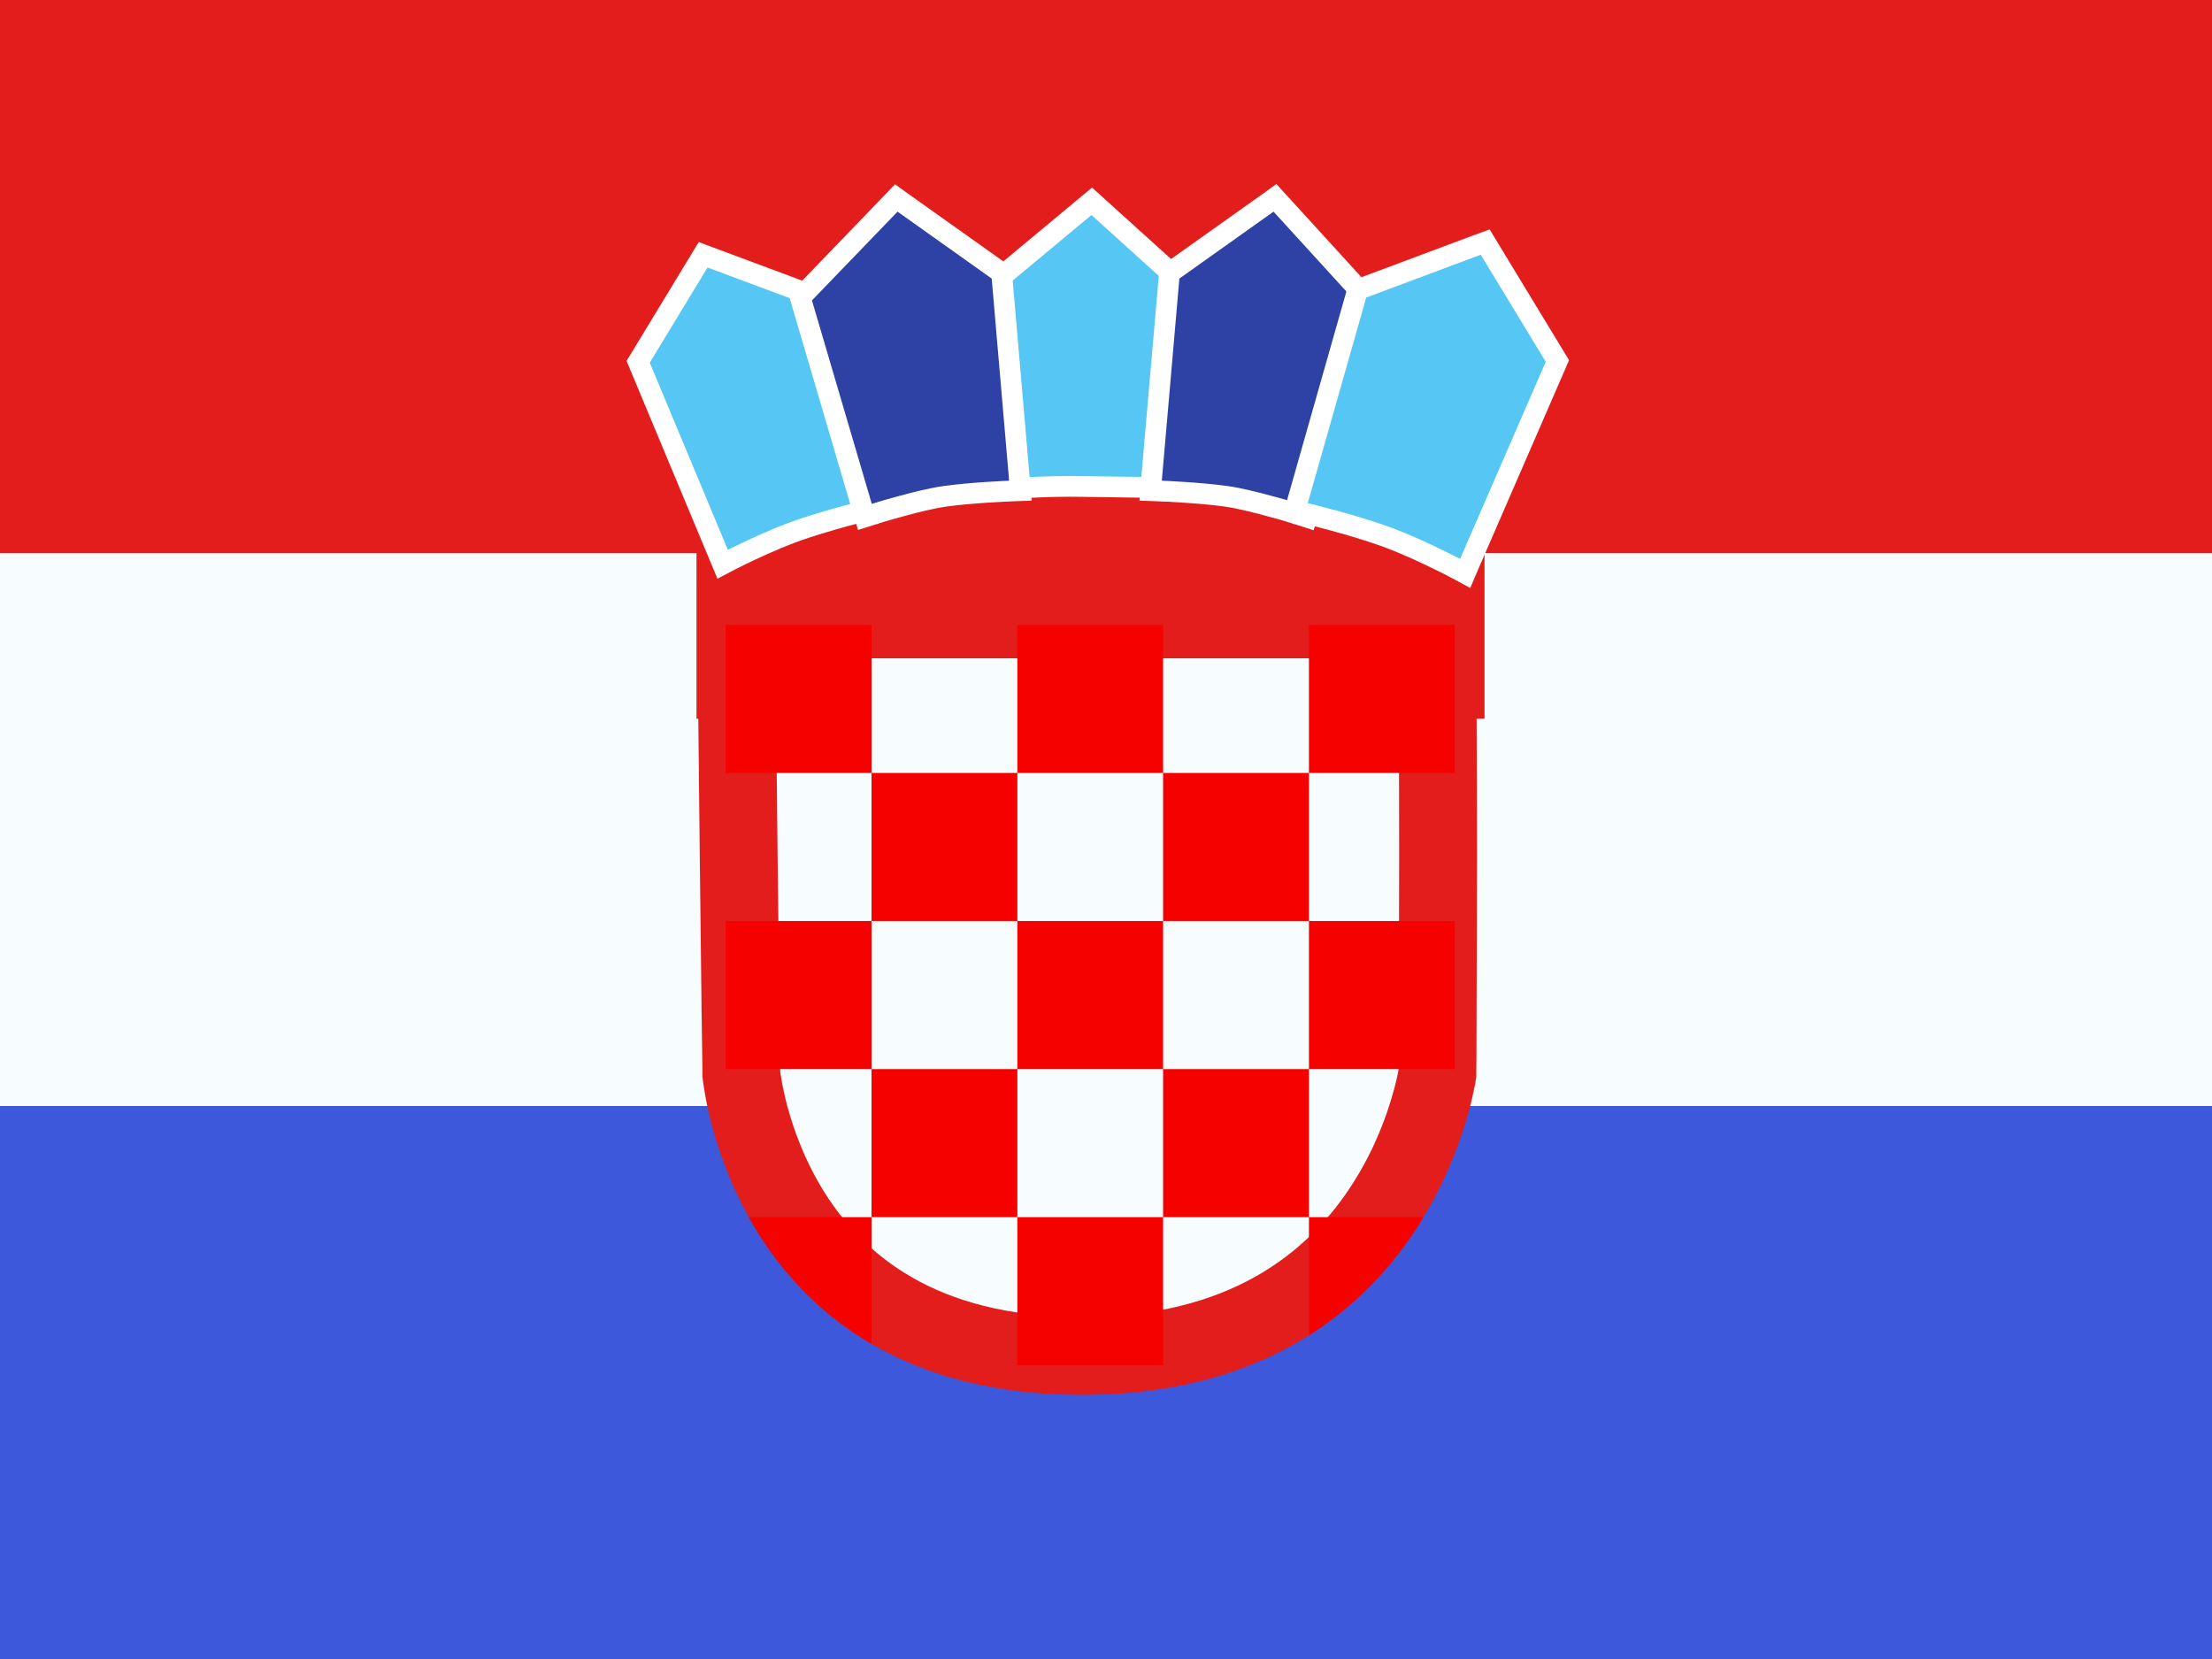
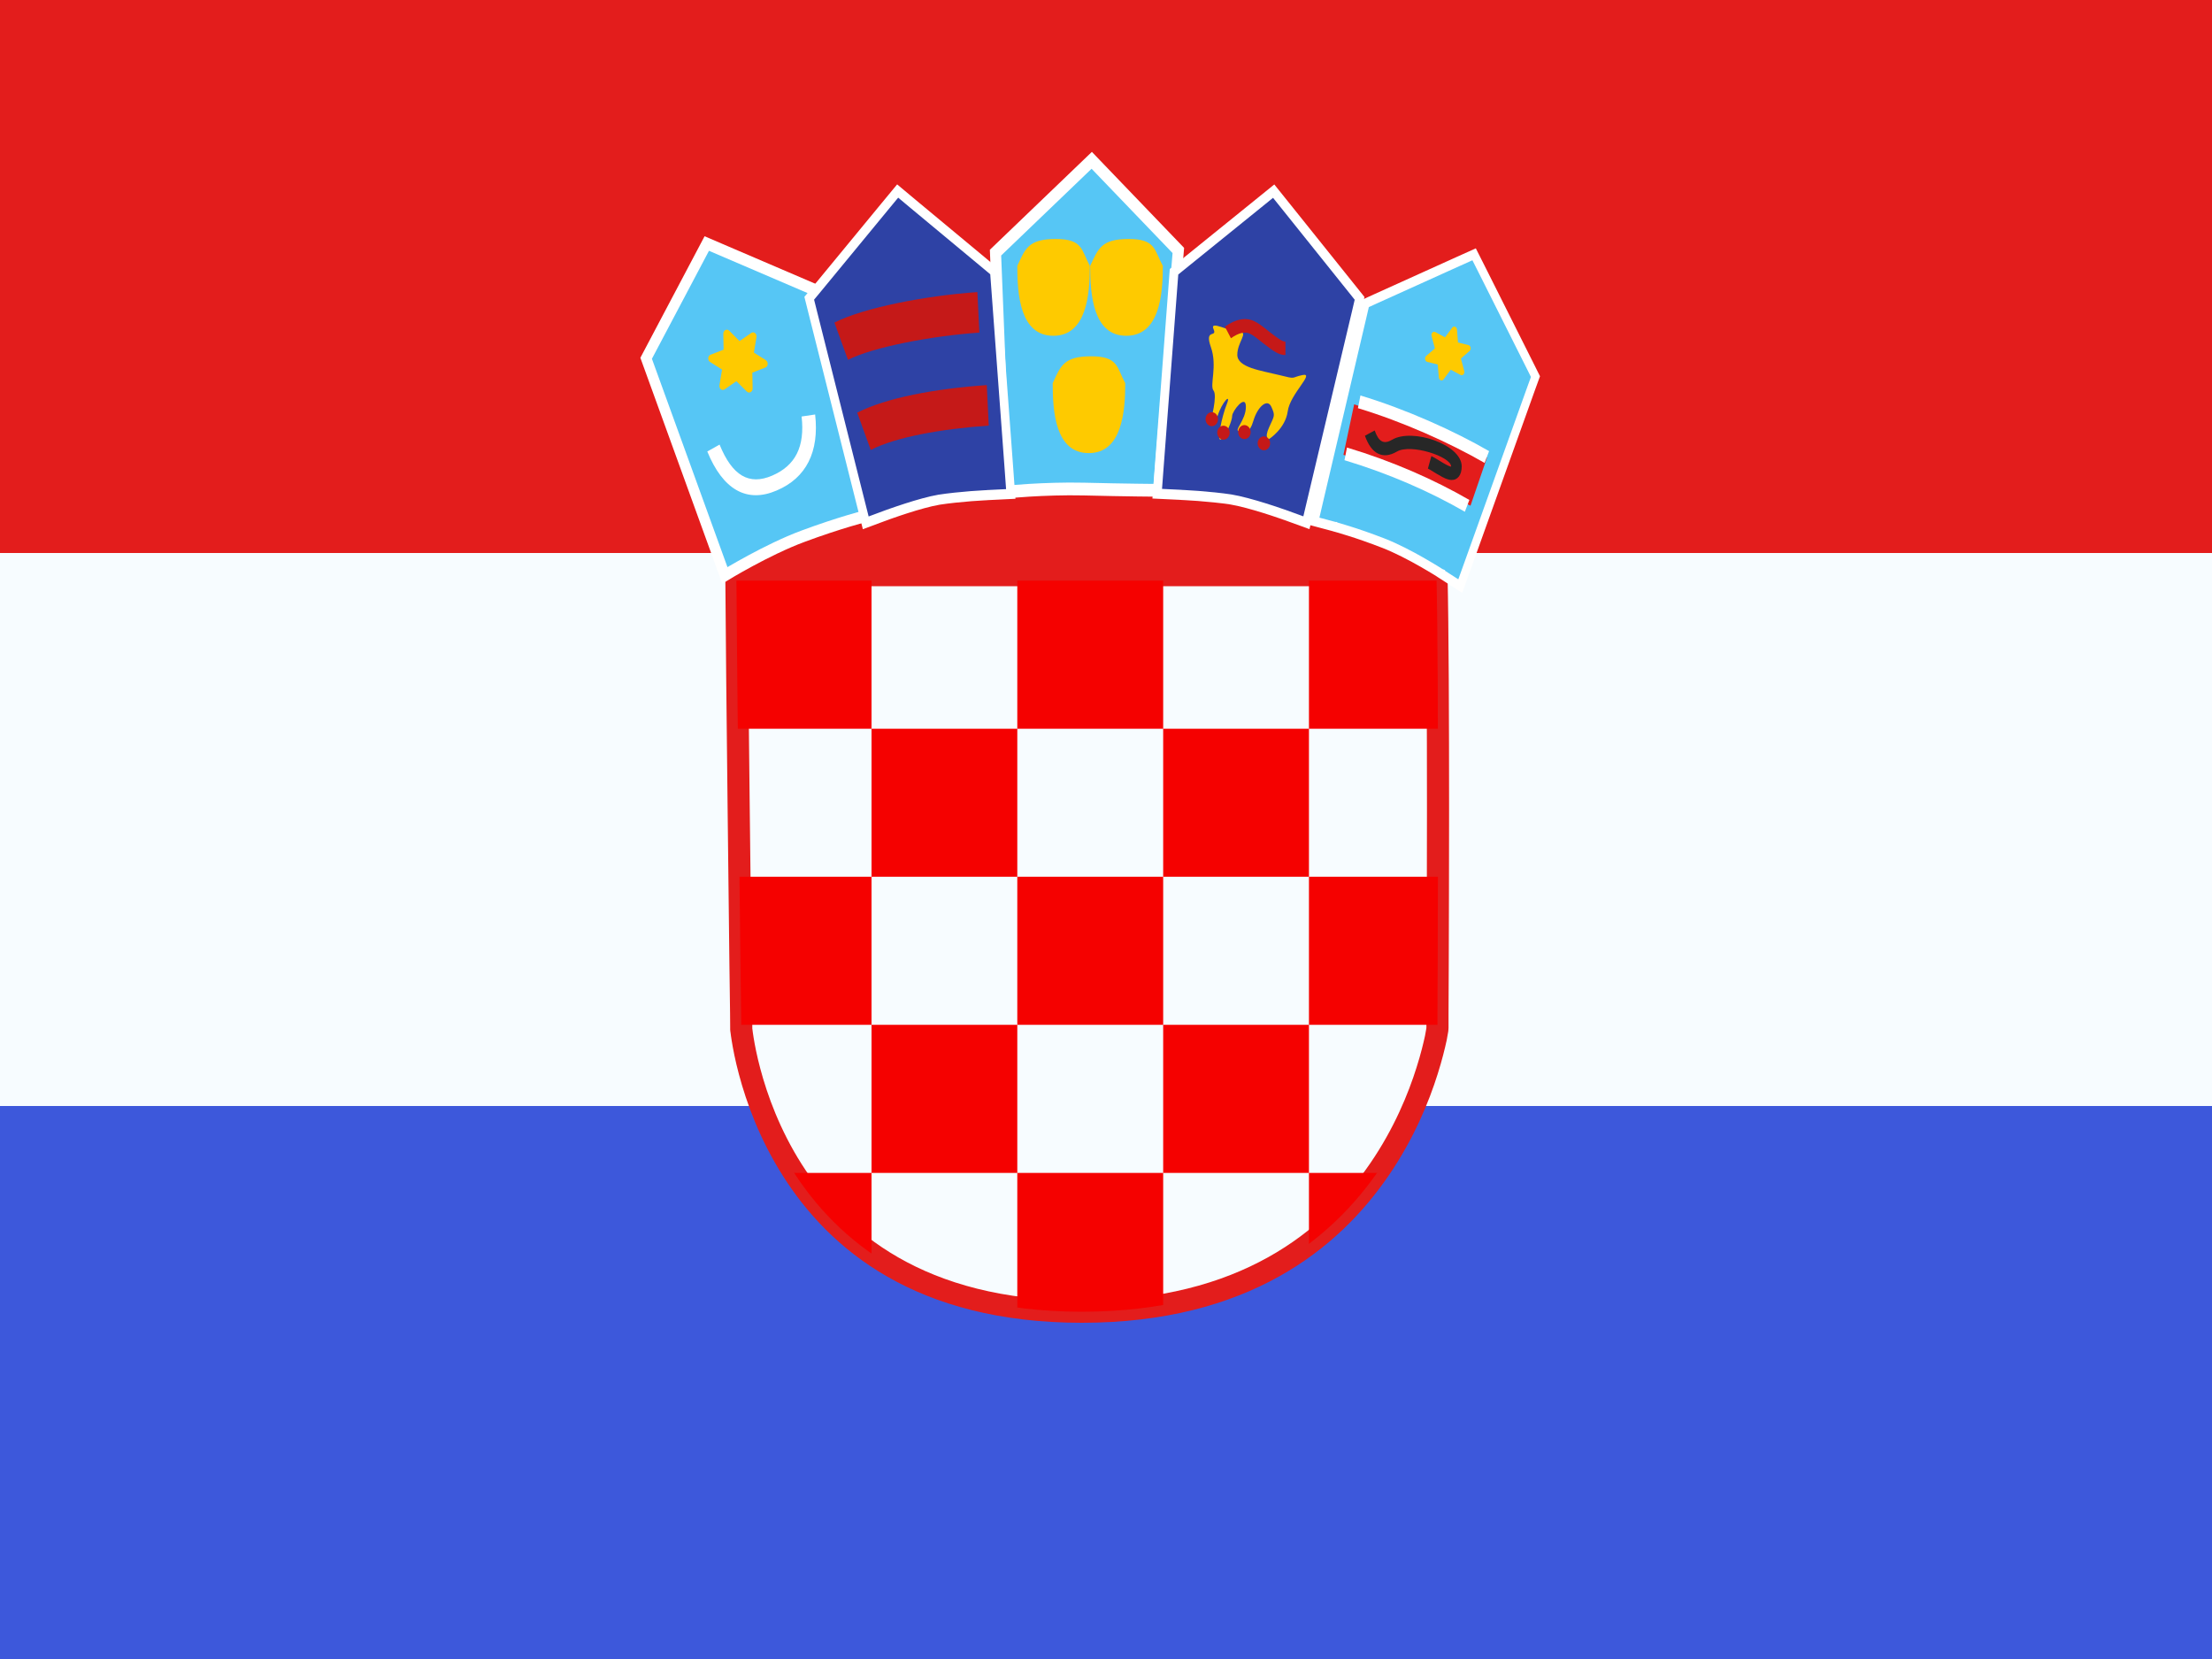
<svg xmlns="http://www.w3.org/2000/svg" fill="none" viewBox="0 0 16 12">
  <g clip-path="url(#HR_svg__a)">
    <path fill="#fff" d="M0 0H16V12H0z" />
    <path fill="#F7FCFF" fill-rule="evenodd" d="M0 0V12H16V0H0Z" clip-rule="evenodd" />
    <mask id="HR_svg__b" width="16" height="12" x="0" y="0" maskUnits="userSpaceOnUse" style="mask-type:luminance">
      <path fill="#fff" fill-rule="evenodd" d="M0 0V12H16V0H0Z" clip-rule="evenodd" />
    </mask>
    <g mask="url(#HR_svg__b)">
      <path fill="#E31D1C" fill-rule="evenodd" d="M0 0V4H16V0H0Z" clip-rule="evenodd" />
      <path fill="#3D58DB" fill-rule="evenodd" d="M0 8V12H16V8H0Z" clip-rule="evenodd" />
-       <path fill="#E31D1C" d="M5.038 3.199H10.738V5.199H5.038z" />
-       <path fill="#F7FCFF" stroke="#E31D1C" stroke-width=".563" d="M5.326 4.48H10.39C10.399 4.864 10.402 5.535 10.402 6.181C10.402 6.598 10.4 6.999 10.399 7.296L10.398 7.653L10.397 7.752L10.397 7.766L10.397 7.767C10.395 7.781 10.391 7.802 10.385 7.829C10.374 7.884 10.354 7.965 10.323 8.063C10.262 8.26 10.155 8.52 9.978 8.779C9.63 9.286 9 9.808 7.825 9.808C6.651 9.808 6.052 9.287 5.732 8.785C5.568 8.527 5.475 8.267 5.422 8.071C5.396 7.973 5.381 7.892 5.372 7.837C5.367 7.81 5.365 7.789 5.363 7.776L5.362 7.767L5.362 7.745L5.361 7.647L5.356 7.293C5.353 6.997 5.348 6.598 5.343 6.182C5.336 5.547 5.329 4.877 5.326 4.48ZM5.361 7.759C5.361 7.759 5.361 7.759 5.361 7.759L5.361 7.759Z" />
-       <mask id="HR_svg__c" width="6" height="7" x="5" y="4" maskUnits="userSpaceOnUse" style="mask-type:luminance">
-         <path fill="#fff" stroke="#fff" stroke-width=".563" d="M5.326 4.48H10.39C10.399 4.864 10.402 5.535 10.402 6.181C10.402 6.598 10.4 6.999 10.399 7.296L10.398 7.653L10.397 7.752L10.397 7.766L10.397 7.767C10.395 7.781 10.391 7.802 10.385 7.829C10.374 7.884 10.354 7.965 10.323 8.063C10.262 8.26 10.155 8.52 9.978 8.779C9.63 9.286 9 9.808 7.825 9.808C6.651 9.808 6.052 9.287 5.732 8.785C5.568 8.527 5.475 8.267 5.422 8.071C5.396 7.973 5.381 7.892 5.372 7.837C5.367 7.81 5.365 7.789 5.363 7.776L5.362 7.767L5.362 7.745L5.361 7.647L5.356 7.293C5.353 6.997 5.348 6.598 5.343 6.182C5.336 5.547 5.329 4.877 5.326 4.48ZM5.361 7.759C5.361 7.759 5.361 7.759 5.361 7.759L5.361 7.759Z" />
-       </mask>
-       <g mask="url(#HR_svg__c)">
-         <path fill="#F50100" fill-rule="evenodd" d="M5.249 4.52H6.304V5.591H5.249V4.52ZM7.359 5.591H6.304V6.662H5.249V7.733H6.304V8.804H5.249V9.875H6.304V8.804H7.359V9.875H8.413V8.804H9.468V9.875H10.523V8.804H9.468V7.733H10.523V6.662H9.468V5.591H10.523V4.52H9.468V5.591H8.413V4.52H7.359V5.591ZM7.359 6.662V5.591H8.413V6.662H7.359ZM7.359 7.733V6.662H6.304V7.733H7.359ZM8.413 7.733V8.804H7.359V7.733H8.413ZM8.413 7.733V6.662H9.468V7.733H8.413Z" clip-rule="evenodd" />
+       <g transform="scale(.8) translate(0 -.4)">
+         <path fill="#E31D1C" stroke="#E31D1C" stroke-linejoin="round" stroke-width=".2" d="M6.658 3.998H12.988V5.598H6.658z" />
+         <path fill="#F7FCFF" stroke="#E31D1C" stroke-linejoin="round" stroke-width=".2" d="M6.658 5.6H12.988C12.999 6.08 13.002 6.919 13.002 7.726C13.002 8.247 13 8.749 12.999 9.12L12.997 9.566L12.997 9.69L12.996 9.707L12.996 9.709C12.993 9.726 12.989 9.752 12.982 9.787C12.967 9.855 12.943 9.956 12.904 10.079C12.827 10.325 12.694 10.65 12.472 10.974C12.038 11.608 11.25 12.26 9.781 12.26C8.314 12.26 7.564 11.609 7.165 10.981C6.96 10.659 6.843 10.334 6.778 10.089C6.745 9.966 6.726 9.865 6.715 9.797C6.709 9.762 6.706 9.736 6.704 9.72L6.702 9.709L6.702 9.681L6.701 9.559L6.695 9.116C6.691 8.747 6.685 8.247 6.679 7.728C6.67 6.934 6.661 6.096 6.658 5.6ZM6.701 9.699C6.701 9.699 6.701 9.699 6.701 9.699L6.701 9.699Z" />
+         <mask id="HR_svg__c" width="8" height="8" x="6" y="5" maskUnits="userSpaceOnUse" style="mask-type:luminance">
+           <path fill="#fff" stroke="#fff" stroke-width="0" d="M6.658 5.6H12.988C12.999 6.08 13.002 6.919 13.002 7.726C13.002 8.247 13 8.749 12.999 9.12L12.997 9.566L12.997 9.69L12.996 9.707L12.996 9.709C12.993 9.726 12.989 9.752 12.982 9.787C12.967 9.855 12.943 9.956 12.904 10.079C12.827 10.325 12.694 10.65 12.472 10.974C12.038 11.608 11.25 12.26 9.781 12.26C8.314 12.26 7.564 11.609 7.165 10.981C6.96 10.659 6.843 10.334 6.778 10.089C6.745 9.966 6.726 9.865 6.715 9.797C6.709 9.762 6.706 9.736 6.704 9.72L6.702 9.709L6.702 9.681L6.701 9.559L6.695 9.116C6.691 8.747 6.685 8.247 6.679 7.728C6.67 6.934 6.661 6.096 6.658 5.6ZM6.701 9.699C6.701 9.699 6.701 9.699 6.701 9.699L6.701 9.699Z" />
+         </mask>
+         <g mask="url(#HR_svg__c)">
+           <path fill="#F50100" fill-rule="evenodd" d="M6.562 5.65H7.88V6.989H6.562V5.65ZM9.198 6.989H7.88V8.327H6.562V9.666L7.88 9.666V11.005H6.562V12.343H7.88V11.005H9.198V12.343H10.517V11.005H11.835V12.343H13.153V11.005H11.835V9.666L13.153 9.666V8.327H11.835V6.989H13.153V5.65H11.835V6.989H10.517V5.65H9.198V6.989ZM9.198 8.327V6.989H10.517V8.327H9.198ZM9.198 9.666V8.327H7.88V9.666H9.198ZM10.517 9.666V11.005H9.198V9.666H10.517ZM10.517 9.666V8.327H11.835V9.666H10.517Z" clip-rule="evenodd" />
+         </g>
      </g>
-       <path fill="#56C6F5" fill-rule="evenodd" stroke="#fff" stroke-width=".15" d="M5.227 4.081C5.227 4.081 5.553 3.907 5.831 3.817 6.109 3.727 6.329 3.678 6.329 3.678L5.915 2.152 5.086 1.843 4.616 2.617 5.227 4.081zM7.27 3.538C7.27 3.538 7.549 3.513 7.841 3.519 8.133 3.524 8.381 3.526 8.381 3.526L8.523 2.022 7.897 1.456 7.201 2.035 7.27 3.538z" clip-rule="evenodd" />
-       <path fill="#2E42A5" stroke="#fff" stroke-width=".15" d="M6.234 3.666L6.256 3.739L6.329 3.716L6.329 3.716L6.329 3.716L6.329 3.716L6.33 3.716L6.332 3.715L6.343 3.712L6.381 3.7C6.414 3.69 6.46 3.677 6.512 3.663C6.616 3.634 6.742 3.603 6.834 3.59C6.928 3.577 7.045 3.567 7.139 3.561C7.186 3.558 7.227 3.556 7.256 3.554L7.291 3.553L7.3 3.552L7.302 3.552L7.303 3.552L7.303 3.552L7.303 3.552L7.303 3.552L7.381 3.549L7.374 3.471L7.248 2.008L7.245 1.974L7.217 1.954L6.536 1.47L6.483 1.432L6.438 1.479L5.819 2.121L5.789 2.152L5.801 2.194L6.234 3.666Z" />
-       <mask width="3" height="3" x="5" y="1" maskUnits="userSpaceOnUse" style="mask-type:luminance">
-         <path fill="#fff" stroke="#fff" stroke-width=".15" d="M6.234 3.666L6.256 3.739L6.329 3.716L6.329 3.716L6.329 3.716L6.329 3.716L6.33 3.716L6.332 3.715L6.343 3.712L6.381 3.7C6.414 3.69 6.46 3.677 6.512 3.663C6.616 3.634 6.742 3.603 6.834 3.59C6.928 3.577 7.045 3.567 7.139 3.561C7.186 3.558 7.227 3.556 7.256 3.554L7.291 3.553L7.3 3.552L7.302 3.552L7.303 3.552L7.303 3.552L7.303 3.552L7.303 3.552L7.381 3.549L7.374 3.471L7.248 2.008L7.245 1.974L7.217 1.954L6.536 1.47L6.483 1.432L6.438 1.479L5.819 2.121L5.789 2.152L5.801 2.194L6.234 3.666Z" />
-       </mask>
-       <path fill="#2E42A5" stroke="#fff" stroke-width=".15" d="M9.47 3.664L9.45 3.74L9.375 3.716L9.375 3.716L9.375 3.716L9.375 3.716L9.374 3.716L9.372 3.715L9.361 3.712L9.323 3.7C9.29 3.69 9.244 3.677 9.192 3.663C9.087 3.634 8.962 3.603 8.87 3.59C8.776 3.577 8.659 3.567 8.564 3.561C8.518 3.558 8.477 3.556 8.447 3.554L8.413 3.553L8.404 3.552L8.402 3.552L8.401 3.552L8.401 3.552L8.401 3.552L8.401 3.552L8.323 3.549L8.329 3.471L8.456 2.008L8.459 1.974L8.487 1.954L9.168 1.47L9.222 1.431L9.267 1.48L9.851 2.12L9.879 2.15L9.868 2.19L9.47 3.664Z" />
-       <mask width="2" height="3" x="8" y="1" maskUnits="userSpaceOnUse" style="mask-type:luminance">
-         <path fill="#fff" stroke="#fff" stroke-width=".15" d="M9.47 3.664L9.45 3.74L9.375 3.716L9.375 3.716L9.375 3.716L9.375 3.716L9.374 3.716L9.372 3.715L9.361 3.712L9.323 3.7C9.29 3.69 9.244 3.677 9.192 3.663C9.087 3.634 8.962 3.603 8.87 3.59C8.776 3.577 8.659 3.567 8.564 3.561C8.518 3.558 8.477 3.556 8.447 3.554L8.413 3.553L8.404 3.552L8.402 3.552L8.401 3.552L8.401 3.552L8.401 3.552L8.401 3.552L8.323 3.549L8.329 3.471L8.456 2.008L8.459 1.974L8.487 1.954L9.168 1.47L9.222 1.431L9.267 1.48L9.851 2.12L9.879 2.15L9.868 2.19L9.47 3.664Z" />
-       </mask>
-       <path fill="#56C6F5" stroke="#fff" stroke-width=".15" d="M10.63 4.073L10.598 4.148L10.526 4.109L10.526 4.109L10.526 4.109L10.526 4.109L10.526 4.109L10.525 4.109L10.523 4.108L10.512 4.102C10.503 4.097 10.49 4.09 10.472 4.081C10.438 4.064 10.389 4.04 10.332 4.013C10.216 3.958 10.069 3.894 9.934 3.851C9.797 3.806 9.674 3.772 9.585 3.749C9.54 3.737 9.505 3.728 9.48 3.722L9.452 3.716L9.445 3.714L9.443 3.714L9.443 3.714L9.443 3.713L9.443 3.713L9.443 3.713L9.443 3.713L9.365 3.696L9.387 3.62L9.81 2.132L9.82 2.095L9.856 2.082L10.685 1.772L10.743 1.751L10.775 1.804L11.245 2.578L11.265 2.611L11.25 2.646L10.63 4.073Z" />
-       <mask width="3" height="4" x="9" y="1" maskUnits="userSpaceOnUse" style="mask-type:luminance">
-         <path fill="#fff" stroke="#fff" stroke-width=".15" d="M10.63 4.073L10.598 4.148L10.526 4.109L10.526 4.109L10.526 4.109L10.526 4.109L10.526 4.109L10.525 4.109L10.523 4.108L10.512 4.102C10.503 4.097 10.49 4.09 10.472 4.081C10.438 4.064 10.389 4.04 10.332 4.013C10.216 3.958 10.069 3.894 9.934 3.851C9.797 3.806 9.674 3.772 9.585 3.749C9.54 3.737 9.505 3.728 9.48 3.722L9.452 3.716L9.445 3.714L9.443 3.714L9.443 3.714L9.443 3.713L9.443 3.713L9.443 3.713L9.443 3.713L9.365 3.696L9.387 3.62L9.81 2.132L9.82 2.095L9.856 2.082L10.685 1.772L10.743 1.751L10.775 1.804L11.245 2.578L11.265 2.611L11.25 2.646L10.63 4.073Z" />
-       </mask>
+       <path fill="#56C6F5" fill-rule="evenodd" stroke="#fff" stroke-width=".1" d="M6.533 5.102C6.533 5.102 6.941 4.884 7.289 4.772C7.637 4.659 7.911 4.598 7.911 4.598L7.394 2.69L6.358 2.303L5.771 3.271L6.533 5.102Z" clip-rule="evenodd" transform="scale(.8) matrix(.934 0 0 1.072 .452 -.267)" />
+       <path fill="#fff" d="M6.363 4.057L6.482 3.999C6.605 4.262 6.767 4.344 6.99 4.261C7.217 4.176 7.309 4.016 7.276 3.762L7.407 3.745C7.448 4.06 7.321 4.28 7.035 4.386C6.745 4.495 6.514 4.379 6.363 4.057Z" transform="scale(.8) matrix(.934 0 0 1.072 .452 -.267)" />
+       <path fill="#FECA00" fill-rule="evenodd" d="M6.645 3.464L6.531 3.533C6.506 3.548 6.475 3.526 6.481 3.497L6.506 3.366L6.39 3.302C6.364 3.288 6.367 3.25 6.395 3.241L6.521 3.198L6.518 3.065C6.518 3.035 6.552 3.019 6.575 3.038L6.675 3.126L6.789 3.057C6.814 3.042 6.845 3.064 6.839 3.093L6.814 3.223L6.93 3.287C6.956 3.302 6.953 3.34 6.925 3.349L6.799 3.392L6.802 3.525C6.802 3.555 6.768 3.571 6.745 3.551L6.645 3.464Z" clip-rule="evenodd" transform="scale(.8) matrix(.934 0 0 1.072 .452 -.267)" />
+       <g fill-rule="evenodd" clip-rule="evenodd">
+         <path fill="#56C6F5" stroke="#fff" stroke-width=".1" d="M9.088 4.422C9.088 4.422 9.436 4.391 9.801 4.398C10.166 4.406 10.476 4.408 10.476 4.408L10.654 2.527L9.871 1.82L9.001 2.544L9.088 4.422Z" transform="scale(.8) matrix(1 0 0 1.153 0 -.649)" />
+         <path fill="#FECA00" d="M9.844 4.116C10.145 4.116 10.174 3.79 10.174 3.568 10.097 3.445 10.113 3.357 9.866 3.357 9.618 3.357 9.59 3.432 9.518 3.568 9.518 3.79 9.542 4.116 9.844 4.116zM10.183 3.196C10.485 3.196 10.514 2.87 10.514 2.648 10.436 2.525 10.452 2.437 10.205 2.437 9.958 2.437 9.93 2.512 9.857 2.648 9.857 2.87 9.882 3.196 10.183 3.196zM9.524 3.196C9.825 3.196 9.854 2.87 9.854 2.648 9.777 2.525 9.793 2.437 9.546 2.437 9.299 2.437 9.27 2.512 9.198 2.648 9.198 2.87 9.222 3.196 9.524 3.196z" transform="scale(.8) matrix(1 0 0 1.153 0 -.649)" />
+       </g>
+       <g transform="scale(.8) matrix(.78 0 0 .913 1.81 .28)">
+         <path fill="#2E42A5" stroke="#fff" stroke-width=".1" d="M7.643 4.627L7.715 4.871L7.958 4.794L7.958 4.794L7.958 4.794L7.958 4.794L7.959 4.794L7.962 4.793L7.974 4.789L8.021 4.775C8.062 4.763 8.118 4.746 8.181 4.729C8.311 4.693 8.46 4.657 8.564 4.642C8.676 4.627 8.818 4.615 8.934 4.607C8.992 4.603 9.043 4.601 9.078 4.599L9.12 4.597L9.131 4.596L9.134 4.596L9.135 4.596L9.135 4.596H9.135L9.135 4.596L9.135 4.596L9.396 4.585L9.374 4.325L9.216 2.497L9.206 2.382L9.112 2.315L8.26 1.71L8.085 1.585L7.935 1.74L7.161 2.543L7.06 2.647L7.101 2.787L7.643 4.627Z" />
+         <mask id="HR_svg__d" width="4" height="5" x="6" y="1" maskUnits="userSpaceOnUse" style="mask-type:luminance">
+           <path fill="#fff" stroke="#fff" stroke-width=".1" d="M7.643 4.627L7.715 4.871L7.958 4.794L7.958 4.794L7.958 4.794L7.958 4.794L7.959 4.794L7.962 4.793L7.974 4.789L8.021 4.775C8.062 4.763 8.118 4.746 8.181 4.729C8.311 4.693 8.46 4.657 8.564 4.642C8.676 4.627 8.818 4.615 8.934 4.607C8.992 4.603 9.043 4.601 9.078 4.599L9.12 4.597L9.131 4.596L9.134 4.596L9.135 4.596L9.135 4.596H9.135L9.135 4.596L9.135 4.596L9.396 4.585L9.374 4.325L9.216 2.497L9.206 2.382L9.112 2.315L8.26 1.71L8.085 1.585L7.935 1.74L7.161 2.543L7.06 2.647L7.101 2.787L7.643 4.627Z" />
+         </mask>
+         <g fill="#C51918" mask="url(#HR_svg__d)">
+           <path d="M7.773 4.149 7.616 3.78C7.952 3.633 8.52 3.542 9.118 3.507L9.141 3.908C8.586 3.941 8.06 4.023 7.773 4.149zM7.509 3.257 7.352 2.888C7.688 2.741 8.411 2.621 9.009 2.586L9.032 2.987C8.476 3.02 7.796 3.131 7.509 3.257z" />
+         </g>
+       </g>
+       <g transform="scale(.8) matrix(.8 0 0 .911 2.276 .287)">
+         <path fill="#2E42A5" stroke="#fff" stroke-width=".1" d="M11.988 4.621L11.92 4.873L11.672 4.794L11.672 4.794L11.672 4.794L11.671 4.794L11.671 4.794L11.668 4.793L11.655 4.789L11.608 4.775C11.568 4.763 11.512 4.746 11.449 4.729C11.318 4.693 11.17 4.657 11.066 4.642C10.954 4.627 10.812 4.615 10.695 4.607C10.637 4.603 10.587 4.601 10.551 4.599L10.509 4.597L10.498 4.596L10.496 4.596L10.495 4.596L10.495 4.596H10.495L10.495 4.596L10.495 4.596L10.234 4.585L10.256 4.325L10.414 2.497L10.424 2.382L10.518 2.315L11.37 1.71L11.55 1.582L11.699 1.745L12.429 2.545L12.521 2.646L12.486 2.778L11.988 4.621Z" />
+         <mask id="HR_svg__e" width="4" height="5" x="9" y="1" maskUnits="userSpaceOnUse" style="mask-type:luminance">
+           <path fill="#fff" stroke="#fff" stroke-width=".1" d="M11.988 4.621L11.92 4.873L11.672 4.794L11.672 4.794L11.672 4.794L11.671 4.794L11.671 4.794L11.668 4.793L11.655 4.789L11.608 4.775C11.568 4.763 11.512 4.746 11.449 4.729C11.318 4.693 11.17 4.657 11.066 4.642C10.954 4.627 10.812 4.615 10.695 4.607C10.637 4.603 10.587 4.601 10.551 4.599L10.509 4.597L10.498 4.596L10.496 4.596L10.495 4.596L10.495 4.596H10.495L10.495 4.596L10.495 4.596L10.234 4.585L10.256 4.325L10.414 2.497L10.424 2.382L10.518 2.315L11.37 1.71L11.55 1.582L11.699 1.745L12.429 2.545L12.521 2.646L12.486 2.778L11.988 4.621Z" />
+         </mask>
+         <g fill-rule="evenodd" clip-rule="evenodd" mask="url(#HR_svg__e)">
+           <path fill="#FECA00" d="M11.499 4.042C11.499 4.042 11.682 3.939 11.709 3.767C11.735 3.594 12.02 3.382 11.877 3.407C11.735 3.433 11.817 3.452 11.611 3.407C11.405 3.362 11.139 3.333 11.139 3.206C11.139 3.08 11.271 2.979 11.163 2.979C11.055 2.979 10.824 2.859 10.87 2.951C10.917 3.042 10.764 2.939 10.84 3.129C10.917 3.319 10.824 3.51 10.87 3.561C10.917 3.611 10.84 3.858 10.84 3.858C10.84 3.858 10.868 3.95 10.917 3.812C10.966 3.675 11.074 3.579 11.02 3.696C10.966 3.812 10.898 4.09 10.959 4.042C11.02 3.993 11.081 3.858 11.081 3.812C11.081 3.767 11.236 3.588 11.236 3.723C11.236 3.858 11.09 3.964 11.163 3.964C11.236 3.964 11.276 3.993 11.322 3.858C11.368 3.723 11.479 3.634 11.524 3.723C11.569 3.812 11.559 3.808 11.499 3.925C11.438 4.042 11.499 4.042 11.499 4.042Z" />
+           <path fill="#C51918" d="M11.067 3.042L10.999 2.927C11.121 2.851 11.234 2.831 11.333 2.874C11.378 2.893 11.412 2.915 11.5 2.977L11.512 2.985C11.604 3.049 11.653 3.076 11.683 3.076V3.209C11.614 3.209 11.555 3.177 11.437 3.095L11.425 3.087C11.346 3.031 11.315 3.011 11.282 2.997C11.227 2.974 11.157 2.986 11.067 3.042ZM10.851 3.915C10.889 3.915 10.921 3.884 10.921 3.845C10.921 3.807 10.889 3.776 10.851 3.776C10.812 3.776 10.78 3.807 10.78 3.845C10.78 3.884 10.812 3.915 10.851 3.915ZM11.053 3.979C11.053 4.017 11.021 4.049 10.982 4.049C10.944 4.049 10.912 4.017 10.912 3.979C10.912 3.941 10.944 3.91 10.982 3.91C11.021 3.91 11.053 3.941 11.053 3.979ZM11.219 4.043C11.258 4.043 11.29 4.012 11.29 3.974C11.29 3.936 11.258 3.904 11.219 3.904C11.18 3.904 11.149 3.936 11.149 3.974C11.149 4.012 11.18 4.043 11.219 4.043ZM11.51 4.085C11.51 4.123 11.478 4.154 11.44 4.154C11.401 4.154 11.369 4.123 11.369 4.085C11.369 4.047 11.401 4.016 11.44 4.016C11.478 4.016 11.51 4.047 11.51 4.085Z" />
+         </g>
+       </g>
+       <g transform="scale(.8) matrix(.728 0 0 .881 3.504 .54)">
+         <path fill="#56C6F5" stroke="#fff" stroke-width=".1" d="M13.431 5.154L13.323 5.402L13.084 5.275L13.084 5.275L13.084 5.275L13.084 5.275L13.084 5.275L13.084 5.274L13.081 5.273L13.068 5.266C13.057 5.26 13.04 5.252 13.02 5.241C12.978 5.22 12.918 5.19 12.848 5.157C12.706 5.09 12.528 5.013 12.37 4.962C12.201 4.908 12.05 4.865 11.941 4.837C11.887 4.823 11.843 4.812 11.814 4.805L11.78 4.797L11.771 4.795L11.77 4.794L11.769 4.794L11.769 4.794L11.769 4.794L11.769 4.794L11.769 4.794L11.511 4.737L11.583 4.482L12.112 2.622L12.146 2.501L12.265 2.456L13.301 2.069L13.495 1.997L13.603 2.174L14.19 3.141L14.257 3.252L14.205 3.37L13.431 5.154Z" />
+         <mask id="HR_svg__f" width="4" height="5" x="11" y="1" maskUnits="userSpaceOnUse" style="mask-type:luminance">
+           <path fill="#fff" stroke="#fff" stroke-width=".1" d="M13.431 5.154L13.323 5.402L13.084 5.275L13.084 5.275L13.084 5.275L13.084 5.275L13.084 5.275L13.084 5.274L13.081 5.273L13.068 5.266C13.057 5.26 13.04 5.252 13.02 5.241C12.978 5.22 12.918 5.19 12.848 5.157C12.706 5.09 12.528 5.013 12.37 4.962C12.201 4.908 12.05 4.865 11.941 4.837C11.887 4.823 11.843 4.812 11.814 4.805L11.78 4.797L11.771 4.795L11.77 4.794L11.769 4.794L11.769 4.794L11.769 4.794L11.769 4.794L11.769 4.794L11.511 4.737L11.583 4.482L12.112 2.622L12.146 2.501L12.265 2.456L13.301 2.069L13.495 1.997L13.603 2.174L14.19 3.141L14.257 3.252L14.205 3.37L13.431 5.154Z" />
+         </mask>
+         <g mask="url(#HR_svg__f)">
+           <path fill="#FECA00" fill-rule="evenodd" d="M13.205 3.181L13.116 3.28C13.096 3.302 13.06 3.29 13.057 3.261L13.043 3.128L12.913 3.101C12.884 3.095 12.876 3.058 12.9 3.04L13.008 2.963L12.967 2.836C12.957 2.808 12.986 2.783 13.013 2.795L13.134 2.849L13.223 2.75C13.242 2.728 13.279 2.74 13.282 2.769L13.295 2.902L13.426 2.929C13.454 2.935 13.462 2.972 13.438 2.989L13.331 3.067L13.372 3.194C13.381 3.222 13.353 3.247 13.326 3.235L13.205 3.181Z" clip-rule="evenodd" />
+           <path fill="#E31D1C" d="M11.872 4.055L12.005 3.537C12.593 3.692 13.206 3.891 13.655 4.083L13.45 4.577C13.026 4.395 12.437 4.204 11.872 4.055Z" />
+           <path fill="#fff" d="M12.052 3.576 12.083 3.446C12.647 3.586 13.246 3.809 13.681 4.017L13.625 4.138C13.198 3.934 12.607 3.714 12.052 3.576zM11.885 4.11 11.916 3.98C12.48 4.12 13.001 4.31 13.436 4.518L13.38 4.639C12.953 4.435 12.44 4.248 11.885 4.11z" />
+           <path fill="#272727" d="M12.139 3.859L12.26 3.805C12.311 3.924 12.374 3.95 12.479 3.899C12.726 3.779 13.341 3.947 13.341 4.174C13.341 4.262 13.29 4.316 13.211 4.313C13.167 4.311 13.12 4.294 13.051 4.259C13.042 4.255 13.037 4.252 13.023 4.246C12.947 4.207 12.941 4.204 12.921 4.196L12.964 4.068C12.992 4.079 12.997 4.081 13.082 4.124C13.095 4.131 13.1 4.133 13.108 4.137C13.161 4.163 13.197 4.177 13.217 4.177C13.218 4.178 13.209 4.187 13.209 4.174C13.209 4.074 12.709 3.937 12.535 4.022C12.361 4.106 12.219 4.047 12.139 3.859Z" />
+         </g>
+       </g>
    </g>
  </g>
  <defs>
    <clipPath id="HR_svg__a">
      <path fill="#fff" d="M0 0H16V12H0z" />
    </clipPath>
  </defs>
</svg>
